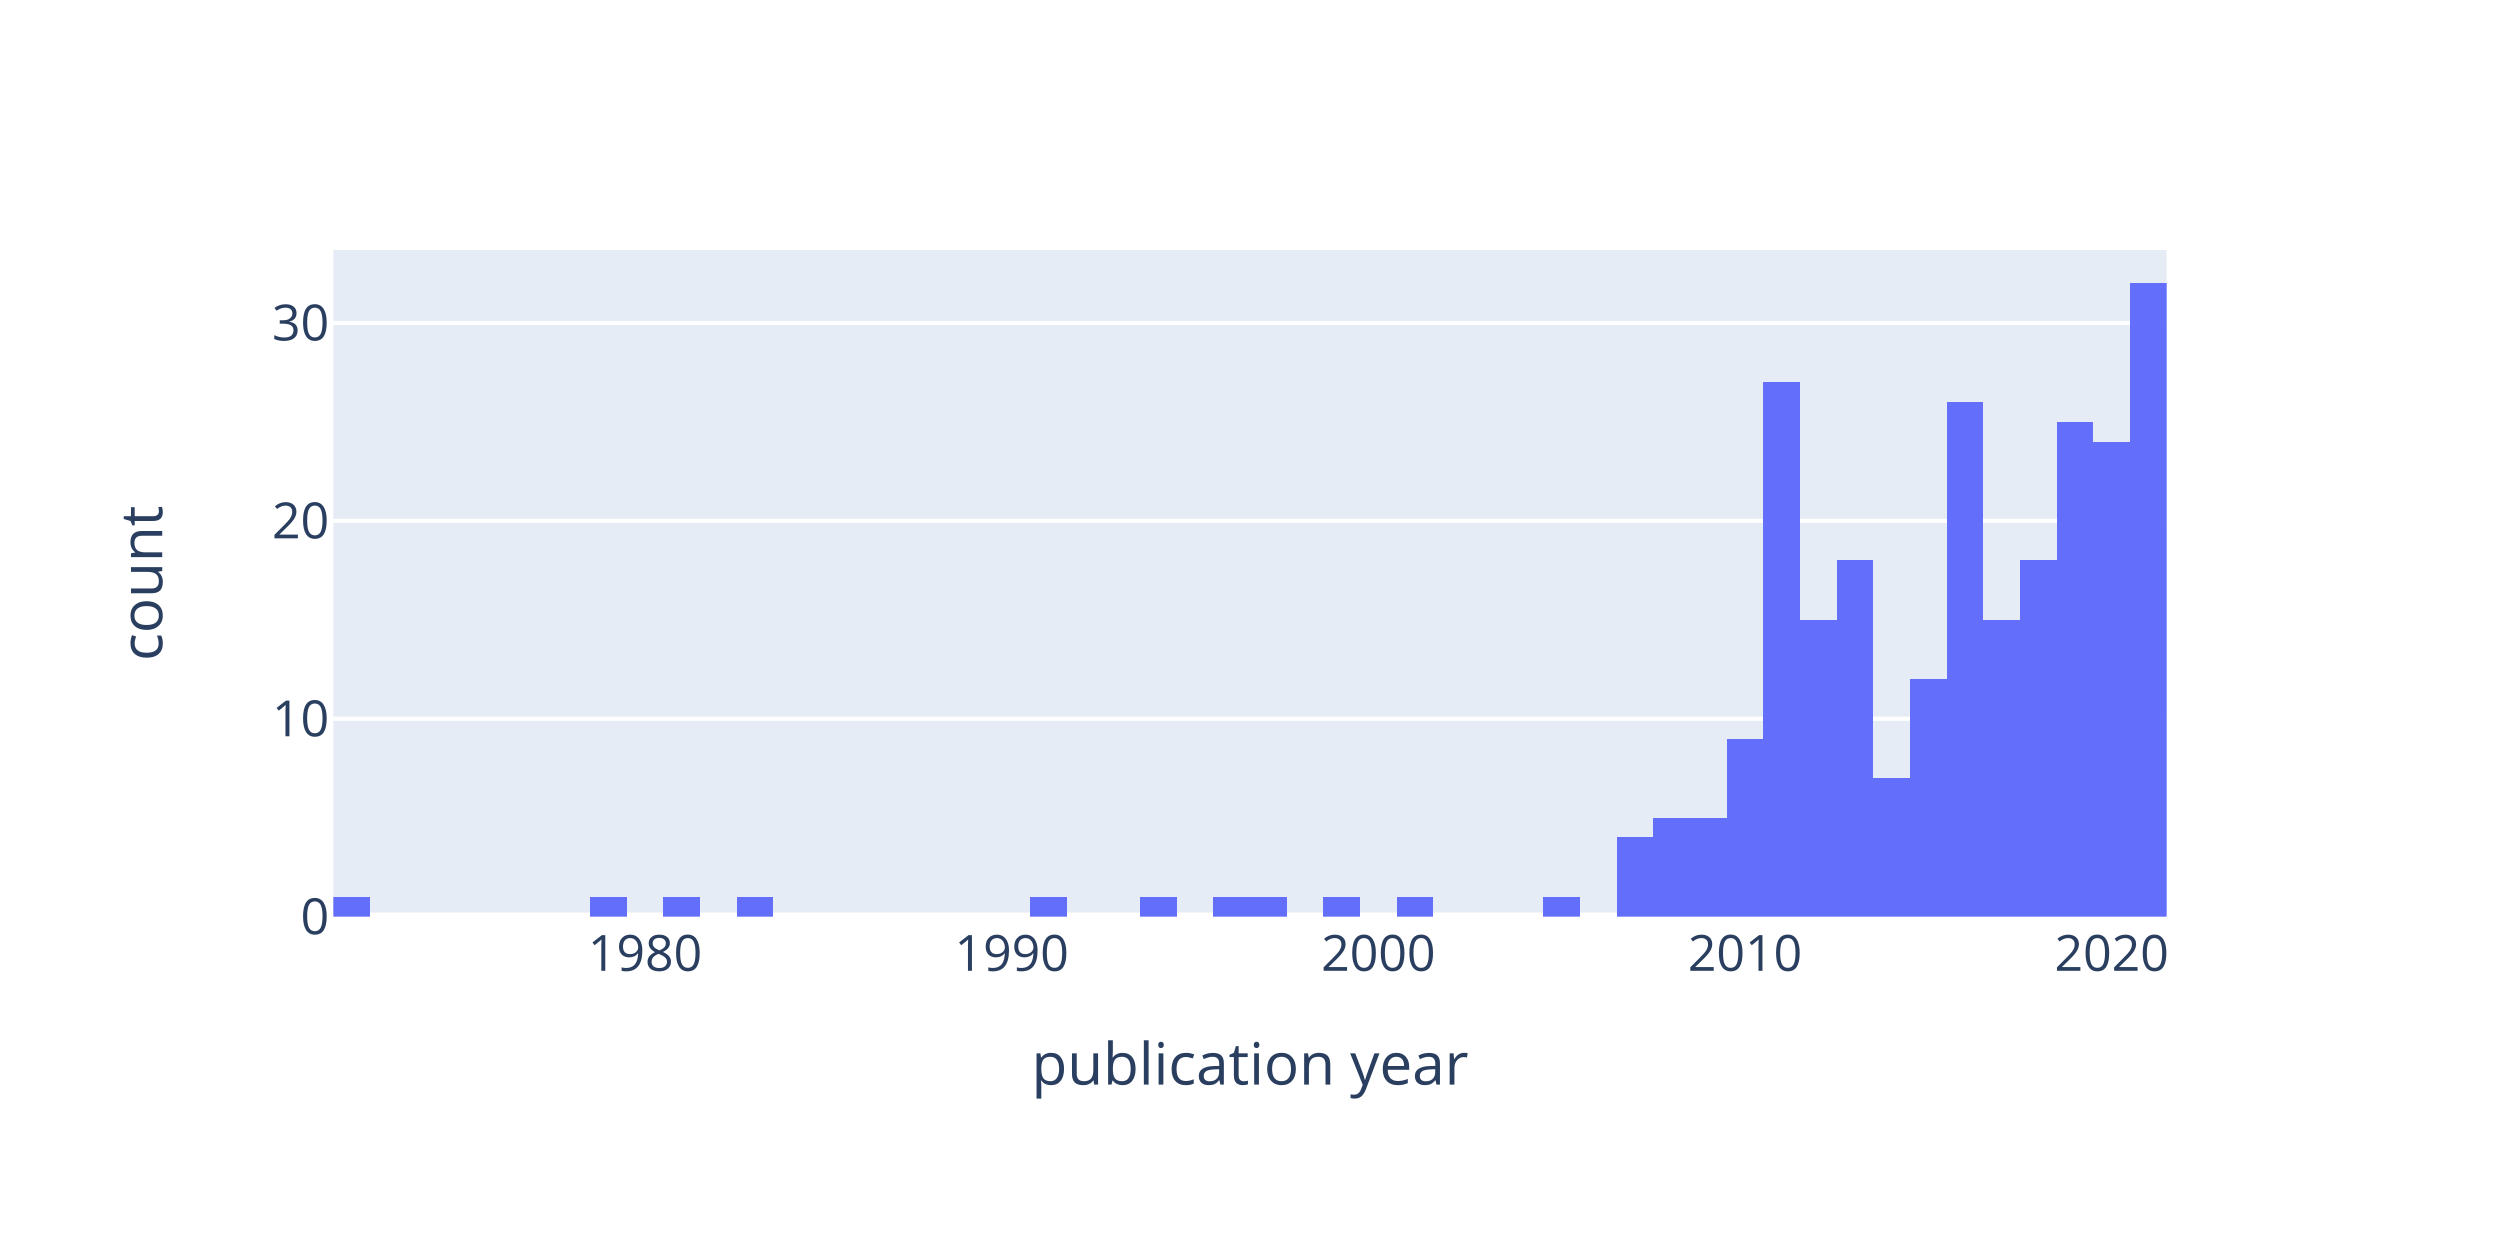
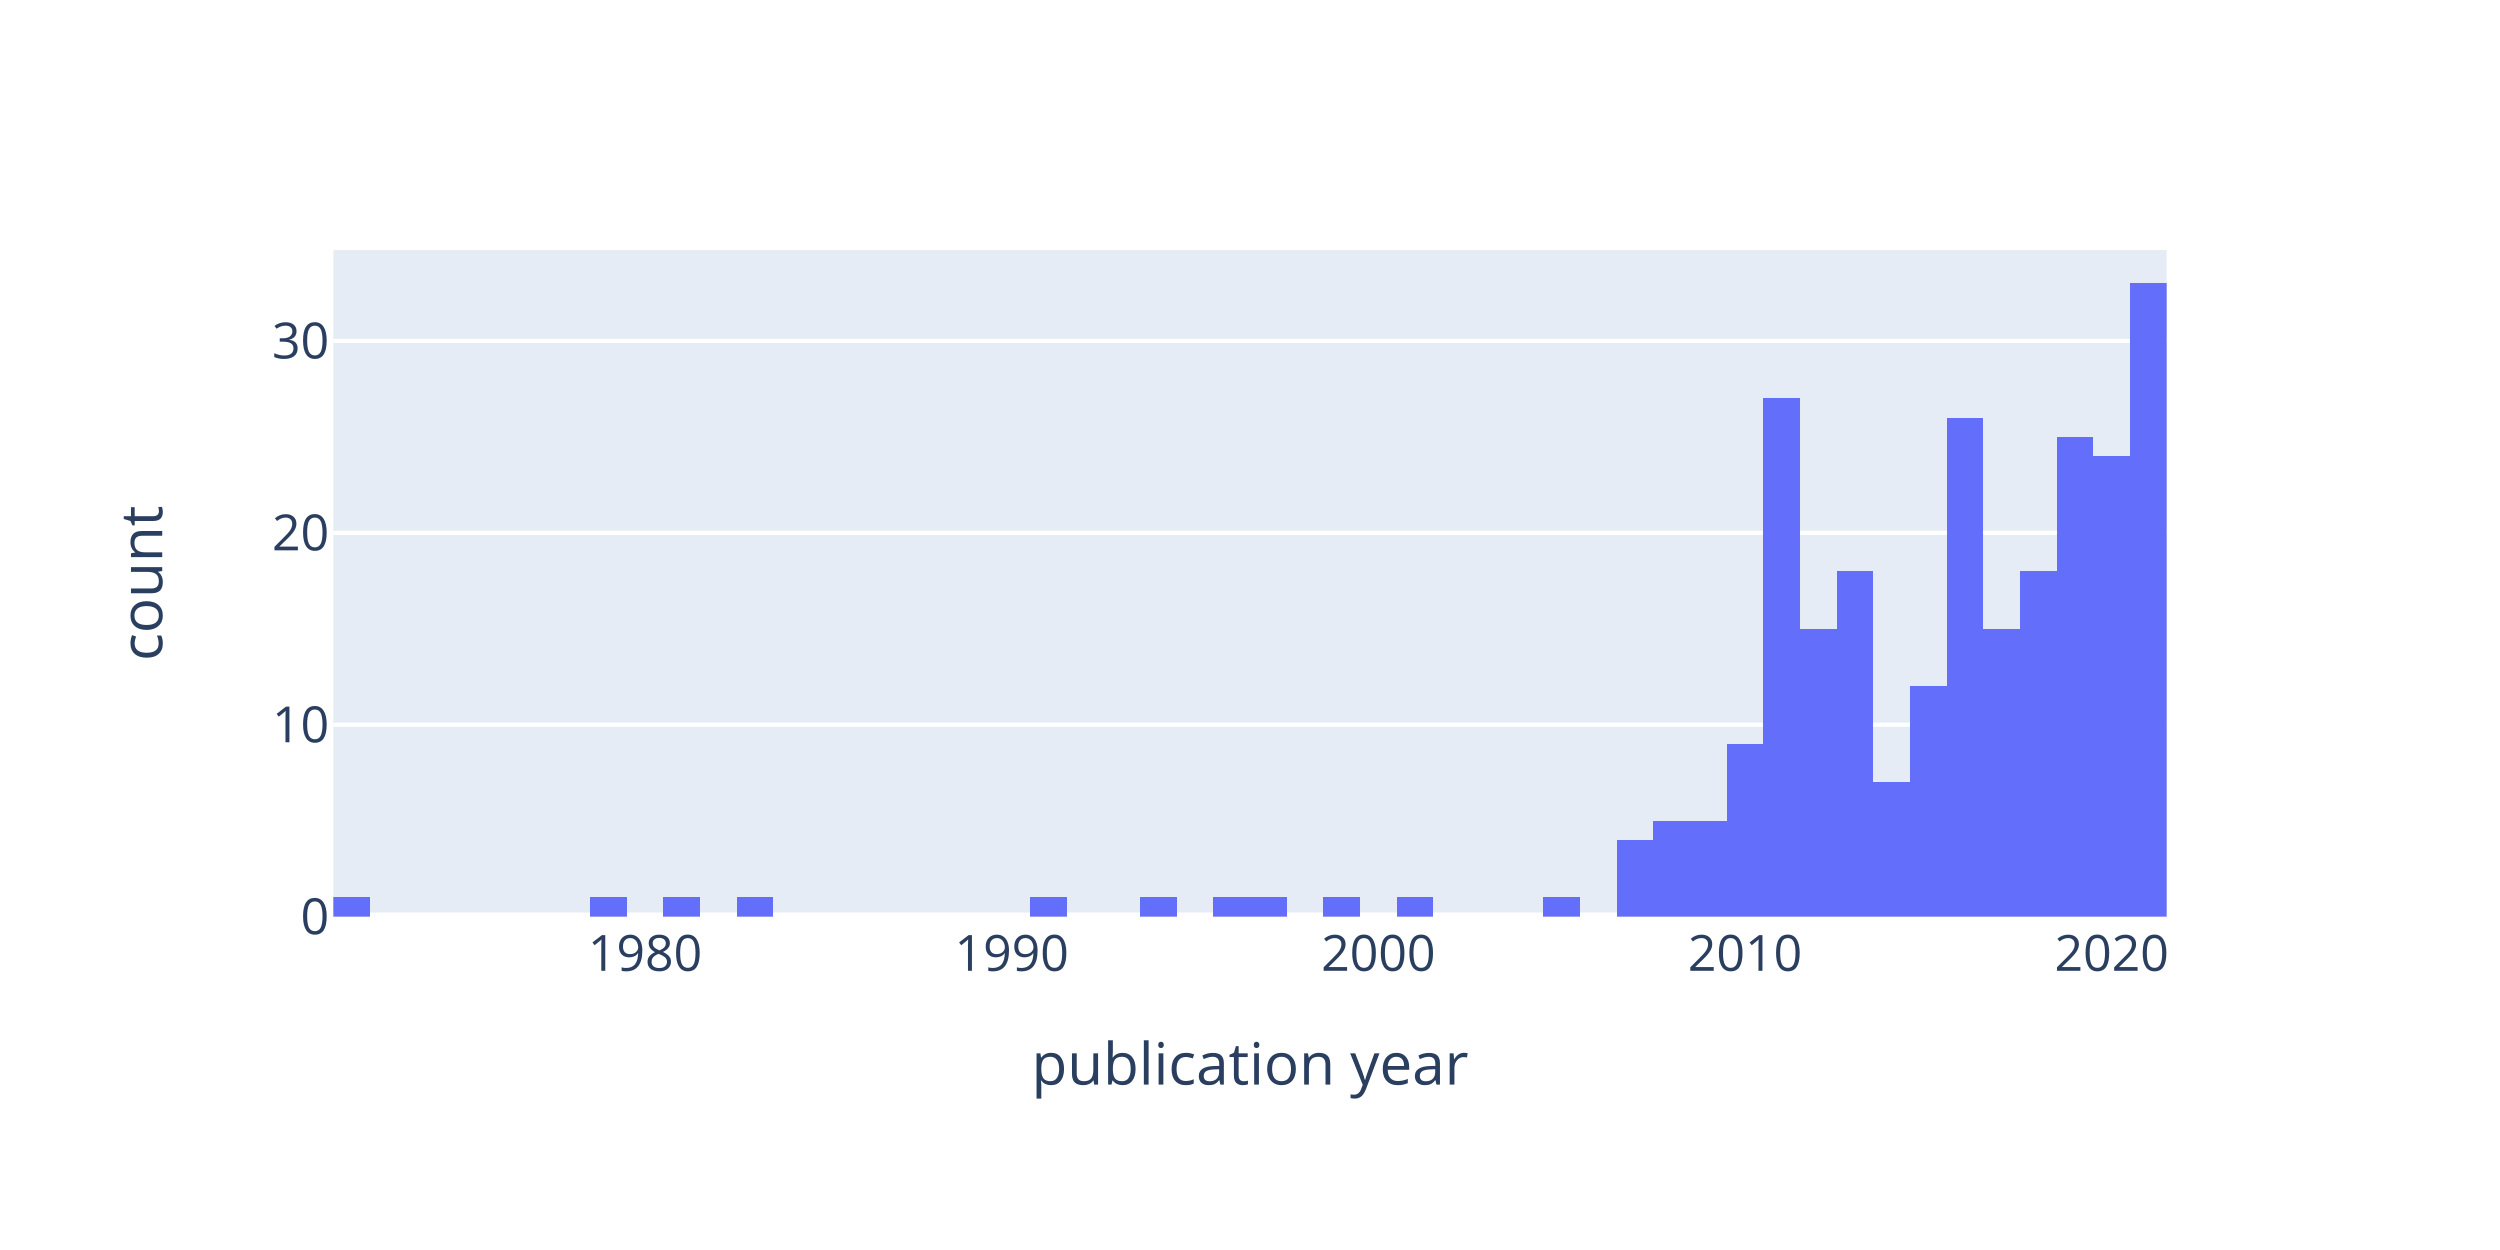
<svg xmlns="http://www.w3.org/2000/svg" class="main-svg" width="600" height="300" style="" viewBox="0 0 600 300">
  <rect x="0" y="0" width="600" height="300" style="fill: rgb(255, 255, 255); fill-opacity: 1;" />
-   <defs id="defs-3b5a02">
+   <defs id="defs-50b4cb">
    <g class="clips">
-       <clipPath id="clip3b5a02xyplot" class="plotclip">
+       <clipPath id="clip50b4cbxyplot" class="plotclip">
        <rect width="440" height="160" />
      </clipPath>
-       <clipPath class="axesclip" id="clip3b5a02x">
+       <clipPath class="axesclip" id="clip50b4cbx">
        <rect x="80" y="0" width="440" height="300" />
      </clipPath>
-       <clipPath class="axesclip" id="clip3b5a02y">
+       <clipPath class="axesclip" id="clip50b4cby">
        <rect x="0" y="60" width="600" height="160" />
      </clipPath>
-       <clipPath class="axesclip" id="clip3b5a02xy">
+       <clipPath class="axesclip" id="clip50b4cbxy">
        <rect x="80" y="60" width="440" height="160" />
      </clipPath>
    </g>
    <g class="gradients" />
    <g class="patterns" />
  </defs>
  <g class="bglayer">
    <rect class="bg" x="80" y="60" width="440" height="160" style="fill: rgb(229, 236, 246); fill-opacity: 1; stroke-width: 0;" />
  </g>
  <g class="layer-below">
    <g class="imagelayer" />
    <g class="shapelayer" />
  </g>
  <g class="cartesianlayer">
    <g class="subplot xy">
      <g class="layer-subplot">
        <g class="shapelayer" />
        <g class="imagelayer" />
      </g>
      <g class="gridlayer">
        <g class="x" />
        <g class="y">
-           <path class="ygrid crisp" transform="translate(0,172.5)" d="M80,0h440" style="stroke: rgb(255, 255, 255); stroke-opacity: 1; stroke-width: 1px;" />
-           <path class="ygrid crisp" transform="translate(0,125)" d="M80,0h440" style="stroke: rgb(255, 255, 255); stroke-opacity: 1; stroke-width: 1px;" />
-           <path class="ygrid crisp" transform="translate(0,77.5)" d="M80,0h440" style="stroke: rgb(255, 255, 255); stroke-opacity: 1; stroke-width: 1px;" />
+           <path class="ygrid crisp" transform="translate(0,173.94)" d="M80,0h440" style="stroke: rgb(255, 255, 255); stroke-opacity: 1; stroke-width: 1px;" />
+           <path class="ygrid crisp" transform="translate(0,127.88)" d="M80,0h440" style="stroke: rgb(255, 255, 255); stroke-opacity: 1; stroke-width: 1px;" />
+           <path class="ygrid crisp" transform="translate(0,81.82)" d="M80,0h440" style="stroke: rgb(255, 255, 255); stroke-opacity: 1; stroke-width: 1px;" />
        </g>
      </g>
      <g class="zerolinelayer">
        <path class="yzl zl crisp" transform="translate(0,220)" d="M80,0h440" style="stroke: rgb(255, 255, 255); stroke-opacity: 1; stroke-width: 2px;" />
      </g>
      <path class="xlines-below" />
      <path class="ylines-below" />
      <g class="overlines-below" />
      <g class="xaxislayer-below" />
      <g class="yaxislayer-below" />
      <g class="overaxes-below" />
-       <g class="plot" transform="translate(80,60)" clip-path="url(#clip3b5a02xyplot)">
+       <g class="plot" transform="translate(80,60)" clip-path="url(#clip50b4cbxyplot)">
        <g class="barlayer mlayer">
          <g class="trace bars" shape-rendering="crispEdges" style="opacity: 1;">
            <g class="points">
              <g class="point">
-                 <path d="M0,160V155.25H8.8V160Z" style="vector-effect: non-scaling-stroke; opacity: 1; stroke-width: 0px; fill: rgb(99, 110, 250); fill-opacity: 1;" />
-               </g>
-               <g class="point">
-                 <path d="M0,0Z" style="vector-effect: non-scaling-stroke; opacity: 1; stroke-width: 0px; fill: rgb(99, 110, 250); fill-opacity: 1;" />
-               </g>
-               <g class="point">
-                 <path d="M0,0Z" style="vector-effect: non-scaling-stroke; opacity: 1; stroke-width: 0px; fill: rgb(99, 110, 250); fill-opacity: 1;" />
-               </g>
-               <g class="point">
-                 <path d="M0,0Z" style="vector-effect: non-scaling-stroke; opacity: 1; stroke-width: 0px; fill: rgb(99, 110, 250); fill-opacity: 1;" />
-               </g>
-               <g class="point">
-                 <path d="M0,0Z" style="vector-effect: non-scaling-stroke; opacity: 1; stroke-width: 0px; fill: rgb(99, 110, 250); fill-opacity: 1;" />
-               </g>
-               <g class="point">
-                 <path d="M0,0Z" style="vector-effect: non-scaling-stroke; opacity: 1; stroke-width: 0px; fill: rgb(99, 110, 250); fill-opacity: 1;" />
-               </g>
-               <g class="point">
-                 <path d="M0,0Z" style="vector-effect: non-scaling-stroke; opacity: 1; stroke-width: 0px; fill: rgb(99, 110, 250); fill-opacity: 1;" />
-               </g>
-               <g class="point">
-                 <path d="M61.6,160V155.25H70.4V160Z" style="vector-effect: non-scaling-stroke; opacity: 1; stroke-width: 0px; fill: rgb(99, 110, 250); fill-opacity: 1;" />
-               </g>
-               <g class="point">
-                 <path d="M0,0Z" style="vector-effect: non-scaling-stroke; opacity: 1; stroke-width: 0px; fill: rgb(99, 110, 250); fill-opacity: 1;" />
-               </g>
-               <g class="point">
-                 <path d="M79.2,160V155.25H88V160Z" style="vector-effect: non-scaling-stroke; opacity: 1; stroke-width: 0px; fill: rgb(99, 110, 250); fill-opacity: 1;" />
-               </g>
-               <g class="point">
-                 <path d="M0,0Z" style="vector-effect: non-scaling-stroke; opacity: 1; stroke-width: 0px; fill: rgb(99, 110, 250); fill-opacity: 1;" />
-               </g>
-               <g class="point">
-                 <path d="M96.8,160V155.25H105.6V160Z" style="vector-effect: non-scaling-stroke; opacity: 1; stroke-width: 0px; fill: rgb(99, 110, 250); fill-opacity: 1;" />
-               </g>
-               <g class="point">
-                 <path d="M0,0Z" style="vector-effect: non-scaling-stroke; opacity: 1; stroke-width: 0px; fill: rgb(99, 110, 250); fill-opacity: 1;" />
-               </g>
-               <g class="point">
-                 <path d="M0,0Z" style="vector-effect: non-scaling-stroke; opacity: 1; stroke-width: 0px; fill: rgb(99, 110, 250); fill-opacity: 1;" />
-               </g>
-               <g class="point">
-                 <path d="M0,0Z" style="vector-effect: non-scaling-stroke; opacity: 1; stroke-width: 0px; fill: rgb(99, 110, 250); fill-opacity: 1;" />
-               </g>
-               <g class="point">
-                 <path d="M0,0Z" style="vector-effect: non-scaling-stroke; opacity: 1; stroke-width: 0px; fill: rgb(99, 110, 250); fill-opacity: 1;" />
-               </g>
-               <g class="point">
-                 <path d="M0,0Z" style="vector-effect: non-scaling-stroke; opacity: 1; stroke-width: 0px; fill: rgb(99, 110, 250); fill-opacity: 1;" />
-               </g>
-               <g class="point">
-                 <path d="M0,0Z" style="vector-effect: non-scaling-stroke; opacity: 1; stroke-width: 0px; fill: rgb(99, 110, 250); fill-opacity: 1;" />
-               </g>
-               <g class="point">
-                 <path d="M0,0Z" style="vector-effect: non-scaling-stroke; opacity: 1; stroke-width: 0px; fill: rgb(99, 110, 250); fill-opacity: 1;" />
-               </g>
-               <g class="point">
-                 <path d="M167.2,160V155.25H176V160Z" style="vector-effect: non-scaling-stroke; opacity: 1; stroke-width: 0px; fill: rgb(99, 110, 250); fill-opacity: 1;" />
-               </g>
-               <g class="point">
-                 <path d="M0,0Z" style="vector-effect: non-scaling-stroke; opacity: 1; stroke-width: 0px; fill: rgb(99, 110, 250); fill-opacity: 1;" />
-               </g>
-               <g class="point">
-                 <path d="M0,0Z" style="vector-effect: non-scaling-stroke; opacity: 1; stroke-width: 0px; fill: rgb(99, 110, 250); fill-opacity: 1;" />
-               </g>
-               <g class="point">
-                 <path d="M193.6,160V155.25H202.4V160Z" style="vector-effect: non-scaling-stroke; opacity: 1; stroke-width: 0px; fill: rgb(99, 110, 250); fill-opacity: 1;" />
-               </g>
-               <g class="point">
-                 <path d="M0,0Z" style="vector-effect: non-scaling-stroke; opacity: 1; stroke-width: 0px; fill: rgb(99, 110, 250); fill-opacity: 1;" />
-               </g>
-               <g class="point">
-                 <path d="M211.2,160V155.25H220V160Z" style="vector-effect: non-scaling-stroke; opacity: 1; stroke-width: 0px; fill: rgb(99, 110, 250); fill-opacity: 1;" />
-               </g>
-               <g class="point">
-                 <path d="M220,160V155.25H228.8V160Z" style="vector-effect: non-scaling-stroke; opacity: 1; stroke-width: 0px; fill: rgb(99, 110, 250); fill-opacity: 1;" />
-               </g>
-               <g class="point">
-                 <path d="M0,0Z" style="vector-effect: non-scaling-stroke; opacity: 1; stroke-width: 0px; fill: rgb(99, 110, 250); fill-opacity: 1;" />
-               </g>
-               <g class="point">
-                 <path d="M237.6,160V155.25H246.4V160Z" style="vector-effect: non-scaling-stroke; opacity: 1; stroke-width: 0px; fill: rgb(99, 110, 250); fill-opacity: 1;" />
-               </g>
-               <g class="point">
-                 <path d="M0,0Z" style="vector-effect: non-scaling-stroke; opacity: 1; stroke-width: 0px; fill: rgb(99, 110, 250); fill-opacity: 1;" />
-               </g>
-               <g class="point">
-                 <path d="M255.2,160V155.25H264V160Z" style="vector-effect: non-scaling-stroke; opacity: 1; stroke-width: 0px; fill: rgb(99, 110, 250); fill-opacity: 1;" />
-               </g>
-               <g class="point">
-                 <path d="M0,0Z" style="vector-effect: non-scaling-stroke; opacity: 1; stroke-width: 0px; fill: rgb(99, 110, 250); fill-opacity: 1;" />
-               </g>
-               <g class="point">
-                 <path d="M0,0Z" style="vector-effect: non-scaling-stroke; opacity: 1; stroke-width: 0px; fill: rgb(99, 110, 250); fill-opacity: 1;" />
-               </g>
-               <g class="point">
-                 <path d="M0,0Z" style="vector-effect: non-scaling-stroke; opacity: 1; stroke-width: 0px; fill: rgb(99, 110, 250); fill-opacity: 1;" />
-               </g>
-               <g class="point">
-                 <path d="M290.4,160V155.25H299.2V160Z" style="vector-effect: non-scaling-stroke; opacity: 1; stroke-width: 0px; fill: rgb(99, 110, 250); fill-opacity: 1;" />
-               </g>
-               <g class="point">
-                 <path d="M0,0Z" style="vector-effect: non-scaling-stroke; opacity: 1; stroke-width: 0px; fill: rgb(99, 110, 250); fill-opacity: 1;" />
-               </g>
-               <g class="point">
-                 <path d="M308,160V141H316.8V160Z" style="vector-effect: non-scaling-stroke; opacity: 1; stroke-width: 0px; fill: rgb(99, 110, 250); fill-opacity: 1;" />
-               </g>
-               <g class="point">
-                 <path d="M316.8,160V136.25H325.6V160Z" style="vector-effect: non-scaling-stroke; opacity: 1; stroke-width: 0px; fill: rgb(99, 110, 250); fill-opacity: 1;" />
-               </g>
-               <g class="point">
-                 <path d="M325.6,160V136.25H334.4V160Z" style="vector-effect: non-scaling-stroke; opacity: 1; stroke-width: 0px; fill: rgb(99, 110, 250); fill-opacity: 1;" />
-               </g>
-               <g class="point">
-                 <path d="M334.4,160V117.25H343.2V160Z" style="vector-effect: non-scaling-stroke; opacity: 1; stroke-width: 0px; fill: rgb(99, 110, 250); fill-opacity: 1;" />
-               </g>
-               <g class="point">
-                 <path d="M343.2,160V31.75H352V160Z" style="vector-effect: non-scaling-stroke; opacity: 1; stroke-width: 0px; fill: rgb(99, 110, 250); fill-opacity: 1;" />
-               </g>
-               <g class="point">
-                 <path d="M352,160V88.75H360.8V160Z" style="vector-effect: non-scaling-stroke; opacity: 1; stroke-width: 0px; fill: rgb(99, 110, 250); fill-opacity: 1;" />
-               </g>
-               <g class="point">
-                 <path d="M360.8,160V74.5H369.6V160Z" style="vector-effect: non-scaling-stroke; opacity: 1; stroke-width: 0px; fill: rgb(99, 110, 250); fill-opacity: 1;" />
-               </g>
-               <g class="point">
-                 <path d="M369.6,160V126.75H378.4V160Z" style="vector-effect: non-scaling-stroke; opacity: 1; stroke-width: 0px; fill: rgb(99, 110, 250); fill-opacity: 1;" />
-               </g>
-               <g class="point">
-                 <path d="M378.4,160V103H387.2V160Z" style="vector-effect: non-scaling-stroke; opacity: 1; stroke-width: 0px; fill: rgb(99, 110, 250); fill-opacity: 1;" />
-               </g>
-               <g class="point">
-                 <path d="M387.2,160V36.5H396V160Z" style="vector-effect: non-scaling-stroke; opacity: 1; stroke-width: 0px; fill: rgb(99, 110, 250); fill-opacity: 1;" />
-               </g>
-               <g class="point">
-                 <path d="M396,160V88.75H404.8V160Z" style="vector-effect: non-scaling-stroke; opacity: 1; stroke-width: 0px; fill: rgb(99, 110, 250); fill-opacity: 1;" />
-               </g>
-               <g class="point">
-                 <path d="M404.8,160V74.5H413.6V160Z" style="vector-effect: non-scaling-stroke; opacity: 1; stroke-width: 0px; fill: rgb(99, 110, 250); fill-opacity: 1;" />
-               </g>
-               <g class="point">
-                 <path d="M413.6,160V41.25H422.4V160Z" style="vector-effect: non-scaling-stroke; opacity: 1; stroke-width: 0px; fill: rgb(99, 110, 250); fill-opacity: 1;" />
-               </g>
-               <g class="point">
-                 <path d="M422.4,160V46H431.2V160Z" style="vector-effect: non-scaling-stroke; opacity: 1; stroke-width: 0px; fill: rgb(99, 110, 250); fill-opacity: 1;" />
+                 <path d="M0,160V155.39H8.8V160Z" style="vector-effect: non-scaling-stroke; opacity: 1; stroke-width: 0px; fill: rgb(99, 110, 250); fill-opacity: 1;" />
+               </g>
+               <g class="point">
+                 <path d="M0,0Z" style="vector-effect: non-scaling-stroke; opacity: 1; stroke-width: 0px; fill: rgb(99, 110, 250); fill-opacity: 1;" />
+               </g>
+               <g class="point">
+                 <path d="M0,0Z" style="vector-effect: non-scaling-stroke; opacity: 1; stroke-width: 0px; fill: rgb(99, 110, 250); fill-opacity: 1;" />
+               </g>
+               <g class="point">
+                 <path d="M0,0Z" style="vector-effect: non-scaling-stroke; opacity: 1; stroke-width: 0px; fill: rgb(99, 110, 250); fill-opacity: 1;" />
+               </g>
+               <g class="point">
+                 <path d="M0,0Z" style="vector-effect: non-scaling-stroke; opacity: 1; stroke-width: 0px; fill: rgb(99, 110, 250); fill-opacity: 1;" />
+               </g>
+               <g class="point">
+                 <path d="M0,0Z" style="vector-effect: non-scaling-stroke; opacity: 1; stroke-width: 0px; fill: rgb(99, 110, 250); fill-opacity: 1;" />
+               </g>
+               <g class="point">
+                 <path d="M0,0Z" style="vector-effect: non-scaling-stroke; opacity: 1; stroke-width: 0px; fill: rgb(99, 110, 250); fill-opacity: 1;" />
+               </g>
+               <g class="point">
+                 <path d="M61.6,160V155.39H70.4V160Z" style="vector-effect: non-scaling-stroke; opacity: 1; stroke-width: 0px; fill: rgb(99, 110, 250); fill-opacity: 1;" />
+               </g>
+               <g class="point">
+                 <path d="M0,0Z" style="vector-effect: non-scaling-stroke; opacity: 1; stroke-width: 0px; fill: rgb(99, 110, 250); fill-opacity: 1;" />
+               </g>
+               <g class="point">
+                 <path d="M79.2,160V155.39H88V160Z" style="vector-effect: non-scaling-stroke; opacity: 1; stroke-width: 0px; fill: rgb(99, 110, 250); fill-opacity: 1;" />
+               </g>
+               <g class="point">
+                 <path d="M0,0Z" style="vector-effect: non-scaling-stroke; opacity: 1; stroke-width: 0px; fill: rgb(99, 110, 250); fill-opacity: 1;" />
+               </g>
+               <g class="point">
+                 <path d="M96.8,160V155.39H105.6V160Z" style="vector-effect: non-scaling-stroke; opacity: 1; stroke-width: 0px; fill: rgb(99, 110, 250); fill-opacity: 1;" />
+               </g>
+               <g class="point">
+                 <path d="M0,0Z" style="vector-effect: non-scaling-stroke; opacity: 1; stroke-width: 0px; fill: rgb(99, 110, 250); fill-opacity: 1;" />
+               </g>
+               <g class="point">
+                 <path d="M0,0Z" style="vector-effect: non-scaling-stroke; opacity: 1; stroke-width: 0px; fill: rgb(99, 110, 250); fill-opacity: 1;" />
+               </g>
+               <g class="point">
+                 <path d="M0,0Z" style="vector-effect: non-scaling-stroke; opacity: 1; stroke-width: 0px; fill: rgb(99, 110, 250); fill-opacity: 1;" />
+               </g>
+               <g class="point">
+                 <path d="M0,0Z" style="vector-effect: non-scaling-stroke; opacity: 1; stroke-width: 0px; fill: rgb(99, 110, 250); fill-opacity: 1;" />
+               </g>
+               <g class="point">
+                 <path d="M0,0Z" style="vector-effect: non-scaling-stroke; opacity: 1; stroke-width: 0px; fill: rgb(99, 110, 250); fill-opacity: 1;" />
+               </g>
+               <g class="point">
+                 <path d="M0,0Z" style="vector-effect: non-scaling-stroke; opacity: 1; stroke-width: 0px; fill: rgb(99, 110, 250); fill-opacity: 1;" />
+               </g>
+               <g class="point">
+                 <path d="M0,0Z" style="vector-effect: non-scaling-stroke; opacity: 1; stroke-width: 0px; fill: rgb(99, 110, 250); fill-opacity: 1;" />
+               </g>
+               <g class="point">
+                 <path d="M167.2,160V155.39H176V160Z" style="vector-effect: non-scaling-stroke; opacity: 1; stroke-width: 0px; fill: rgb(99, 110, 250); fill-opacity: 1;" />
+               </g>
+               <g class="point">
+                 <path d="M0,0Z" style="vector-effect: non-scaling-stroke; opacity: 1; stroke-width: 0px; fill: rgb(99, 110, 250); fill-opacity: 1;" />
+               </g>
+               <g class="point">
+                 <path d="M0,0Z" style="vector-effect: non-scaling-stroke; opacity: 1; stroke-width: 0px; fill: rgb(99, 110, 250); fill-opacity: 1;" />
+               </g>
+               <g class="point">
+                 <path d="M193.6,160V155.39H202.4V160Z" style="vector-effect: non-scaling-stroke; opacity: 1; stroke-width: 0px; fill: rgb(99, 110, 250); fill-opacity: 1;" />
+               </g>
+               <g class="point">
+                 <path d="M0,0Z" style="vector-effect: non-scaling-stroke; opacity: 1; stroke-width: 0px; fill: rgb(99, 110, 250); fill-opacity: 1;" />
+               </g>
+               <g class="point">
+                 <path d="M211.2,160V155.39H220V160Z" style="vector-effect: non-scaling-stroke; opacity: 1; stroke-width: 0px; fill: rgb(99, 110, 250); fill-opacity: 1;" />
+               </g>
+               <g class="point">
+                 <path d="M220,160V155.39H228.8V160Z" style="vector-effect: non-scaling-stroke; opacity: 1; stroke-width: 0px; fill: rgb(99, 110, 250); fill-opacity: 1;" />
+               </g>
+               <g class="point">
+                 <path d="M0,0Z" style="vector-effect: non-scaling-stroke; opacity: 1; stroke-width: 0px; fill: rgb(99, 110, 250); fill-opacity: 1;" />
+               </g>
+               <g class="point">
+                 <path d="M237.6,160V155.39H246.4V160Z" style="vector-effect: non-scaling-stroke; opacity: 1; stroke-width: 0px; fill: rgb(99, 110, 250); fill-opacity: 1;" />
+               </g>
+               <g class="point">
+                 <path d="M0,0Z" style="vector-effect: non-scaling-stroke; opacity: 1; stroke-width: 0px; fill: rgb(99, 110, 250); fill-opacity: 1;" />
+               </g>
+               <g class="point">
+                 <path d="M255.2,160V155.39H264V160Z" style="vector-effect: non-scaling-stroke; opacity: 1; stroke-width: 0px; fill: rgb(99, 110, 250); fill-opacity: 1;" />
+               </g>
+               <g class="point">
+                 <path d="M0,0Z" style="vector-effect: non-scaling-stroke; opacity: 1; stroke-width: 0px; fill: rgb(99, 110, 250); fill-opacity: 1;" />
+               </g>
+               <g class="point">
+                 <path d="M0,0Z" style="vector-effect: non-scaling-stroke; opacity: 1; stroke-width: 0px; fill: rgb(99, 110, 250); fill-opacity: 1;" />
+               </g>
+               <g class="point">
+                 <path d="M0,0Z" style="vector-effect: non-scaling-stroke; opacity: 1; stroke-width: 0px; fill: rgb(99, 110, 250); fill-opacity: 1;" />
+               </g>
+               <g class="point">
+                 <path d="M290.4,160V155.39H299.2V160Z" style="vector-effect: non-scaling-stroke; opacity: 1; stroke-width: 0px; fill: rgb(99, 110, 250); fill-opacity: 1;" />
+               </g>
+               <g class="point">
+                 <path d="M0,0Z" style="vector-effect: non-scaling-stroke; opacity: 1; stroke-width: 0px; fill: rgb(99, 110, 250); fill-opacity: 1;" />
+               </g>
+               <g class="point">
+                 <path d="M308,160V141.58H316.8V160Z" style="vector-effect: non-scaling-stroke; opacity: 1; stroke-width: 0px; fill: rgb(99, 110, 250); fill-opacity: 1;" />
+               </g>
+               <g class="point">
+                 <path d="M316.8,160V136.97H325.6V160Z" style="vector-effect: non-scaling-stroke; opacity: 1; stroke-width: 0px; fill: rgb(99, 110, 250); fill-opacity: 1;" />
+               </g>
+               <g class="point">
+                 <path d="M325.6,160V136.97H334.4V160Z" style="vector-effect: non-scaling-stroke; opacity: 1; stroke-width: 0px; fill: rgb(99, 110, 250); fill-opacity: 1;" />
+               </g>
+               <g class="point">
+                 <path d="M334.4,160V118.55H343.2V160Z" style="vector-effect: non-scaling-stroke; opacity: 1; stroke-width: 0px; fill: rgb(99, 110, 250); fill-opacity: 1;" />
+               </g>
+               <g class="point">
+                 <path d="M343.2,160V35.64H352V160Z" style="vector-effect: non-scaling-stroke; opacity: 1; stroke-width: 0px; fill: rgb(99, 110, 250); fill-opacity: 1;" />
+               </g>
+               <g class="point">
+                 <path d="M352,160V90.91H360.8V160Z" style="vector-effect: non-scaling-stroke; opacity: 1; stroke-width: 0px; fill: rgb(99, 110, 250); fill-opacity: 1;" />
+               </g>
+               <g class="point">
+                 <path d="M360.8,160V77.09H369.6V160Z" style="vector-effect: non-scaling-stroke; opacity: 1; stroke-width: 0px; fill: rgb(99, 110, 250); fill-opacity: 1;" />
+               </g>
+               <g class="point">
+                 <path d="M369.6,160V127.76H378.4V160Z" style="vector-effect: non-scaling-stroke; opacity: 1; stroke-width: 0px; fill: rgb(99, 110, 250); fill-opacity: 1;" />
+               </g>
+               <g class="point">
+                 <path d="M378.4,160V104.73H387.2V160Z" style="vector-effect: non-scaling-stroke; opacity: 1; stroke-width: 0px; fill: rgb(99, 110, 250); fill-opacity: 1;" />
+               </g>
+               <g class="point">
+                 <path d="M387.2,160V40.24H396V160Z" style="vector-effect: non-scaling-stroke; opacity: 1; stroke-width: 0px; fill: rgb(99, 110, 250); fill-opacity: 1;" />
+               </g>
+               <g class="point">
+                 <path d="M396,160V90.91H404.8V160Z" style="vector-effect: non-scaling-stroke; opacity: 1; stroke-width: 0px; fill: rgb(99, 110, 250); fill-opacity: 1;" />
+               </g>
+               <g class="point">
+                 <path d="M404.8,160V77.09H413.6V160Z" style="vector-effect: non-scaling-stroke; opacity: 1; stroke-width: 0px; fill: rgb(99, 110, 250); fill-opacity: 1;" />
+               </g>
+               <g class="point">
+                 <path d="M413.6,160V44.85H422.4V160Z" style="vector-effect: non-scaling-stroke; opacity: 1; stroke-width: 0px; fill: rgb(99, 110, 250); fill-opacity: 1;" />
+               </g>
+               <g class="point">
+                 <path d="M422.4,160V49.45H431.2V160Z" style="vector-effect: non-scaling-stroke; opacity: 1; stroke-width: 0px; fill: rgb(99, 110, 250); fill-opacity: 1;" />
              </g>
              <g class="point">
                <path d="M431.2,160V8H440V160Z" style="vector-effect: non-scaling-stroke; opacity: 1; stroke-width: 0px; fill: rgb(99, 110, 250); fill-opacity: 1;" />
              </g>
            </g>
          </g>
        </g>
      </g>
      <g class="overplot" />
      <path class="xlines-above crisp" d="M0,0" style="fill: none;" />
      <path class="ylines-above crisp" d="M0,0" style="fill: none;" />
      <g class="overlines-above" />
      <g class="xaxislayer-above">
        <g class="xtick">
          <text text-anchor="middle" x="0" y="233" transform="translate(154.8,0)" style="font-family: 'Open Sans', verdana, arial, sans-serif; font-size: 12px; fill: rgb(42, 63, 95); fill-opacity: 1; white-space: pre; opacity: 1;">1980</text>
        </g>
        <g class="xtick">
          <text text-anchor="middle" x="0" y="233" style="font-family: 'Open Sans', verdana, arial, sans-serif; font-size: 12px; fill: rgb(42, 63, 95); fill-opacity: 1; white-space: pre; opacity: 1;" transform="translate(242.8,0)">1990</text>
        </g>
        <g class="xtick">
          <text text-anchor="middle" x="0" y="233" style="font-family: 'Open Sans', verdana, arial, sans-serif; font-size: 12px; fill: rgb(42, 63, 95); fill-opacity: 1; white-space: pre; opacity: 1;" transform="translate(330.8,0)">2000</text>
        </g>
        <g class="xtick">
          <text text-anchor="middle" x="0" y="233" style="font-family: 'Open Sans', verdana, arial, sans-serif; font-size: 12px; fill: rgb(42, 63, 95); fill-opacity: 1; white-space: pre; opacity: 1;" transform="translate(418.8,0)">2010</text>
        </g>
        <g class="xtick">
          <text text-anchor="middle" x="0" y="233" style="font-family: 'Open Sans', verdana, arial, sans-serif; font-size: 12px; fill: rgb(42, 63, 95); fill-opacity: 1; white-space: pre; opacity: 1;" transform="translate(506.8,0)">2020</text>
        </g>
      </g>
      <g class="yaxislayer-above">
        <g class="ytick">
          <text text-anchor="end" x="79" y="4.2" transform="translate(0,220)" style="font-family: 'Open Sans', verdana, arial, sans-serif; font-size: 12px; fill: rgb(42, 63, 95); fill-opacity: 1; white-space: pre; opacity: 1;">0</text>
        </g>
        <g class="ytick">
-           <text text-anchor="end" x="79" y="4.2" style="font-family: 'Open Sans', verdana, arial, sans-serif; font-size: 12px; fill: rgb(42, 63, 95); fill-opacity: 1; white-space: pre; opacity: 1;" transform="translate(0,172.5)">10</text>
-         </g>
-         <g class="ytick">
-           <text text-anchor="end" x="79" y="4.2" style="font-family: 'Open Sans', verdana, arial, sans-serif; font-size: 12px; fill: rgb(42, 63, 95); fill-opacity: 1; white-space: pre; opacity: 1;" transform="translate(0,125)">20</text>
-         </g>
-         <g class="ytick">
-           <text text-anchor="end" x="79" y="4.2" style="font-family: 'Open Sans', verdana, arial, sans-serif; font-size: 12px; fill: rgb(42, 63, 95); fill-opacity: 1; white-space: pre; opacity: 1;" transform="translate(0,77.5)">30</text>
+           <text text-anchor="end" x="79" y="4.2" style="font-family: 'Open Sans', verdana, arial, sans-serif; font-size: 12px; fill: rgb(42, 63, 95); fill-opacity: 1; white-space: pre; opacity: 1;" transform="translate(0,173.94)">10</text>
+         </g>
+         <g class="ytick">
+           <text text-anchor="end" x="79" y="4.2" style="font-family: 'Open Sans', verdana, arial, sans-serif; font-size: 12px; fill: rgb(42, 63, 95); fill-opacity: 1; white-space: pre; opacity: 1;" transform="translate(0,127.88)">20</text>
+         </g>
+         <g class="ytick">
+           <text text-anchor="end" x="79" y="4.2" style="font-family: 'Open Sans', verdana, arial, sans-serif; font-size: 12px; fill: rgb(42, 63, 95); fill-opacity: 1; white-space: pre; opacity: 1;" transform="translate(0,81.82)">30</text>
        </g>
      </g>
      <g class="overaxes-above" />
    </g>
  </g>
  <g class="polarlayer" />
  <g class="smithlayer" />
  <g class="ternarylayer" />
  <g class="geolayer" />
  <g class="funnelarealayer" />
  <g class="pielayer" />
  <g class="iciclelayer" />
  <g class="treemaplayer" />
  <g class="sunburstlayer" />
  <g class="glimages" />
-   <defs id="topdefs-3b5a02">
+   <defs id="topdefs-50b4cb">
    <g class="clips" />
  </defs>
  <g class="layer-above">
    <g class="imagelayer" />
    <g class="shapelayer" />
  </g>
  <g class="infolayer">
    <g class="g-gtitle" />
    <g class="g-xtitle">
      <text class="xtitle" x="300" y="260.3" text-anchor="middle" style="font-family: 'Open Sans', verdana, arial, sans-serif; font-size: 14px; fill: rgb(42, 63, 95); opacity: 1; font-weight: normal; white-space: pre;">publication year</text>
    </g>
    <g class="g-ytitle">
      <text class="ytitle" transform="rotate(-90,38.93438,140)" x="38.934" y="140" text-anchor="middle" style="font-family: 'Open Sans', verdana, arial, sans-serif; font-size: 14px; fill: rgb(42, 63, 95); opacity: 1; font-weight: normal; white-space: pre;">count</text>
    </g>
  </g>
</svg>
